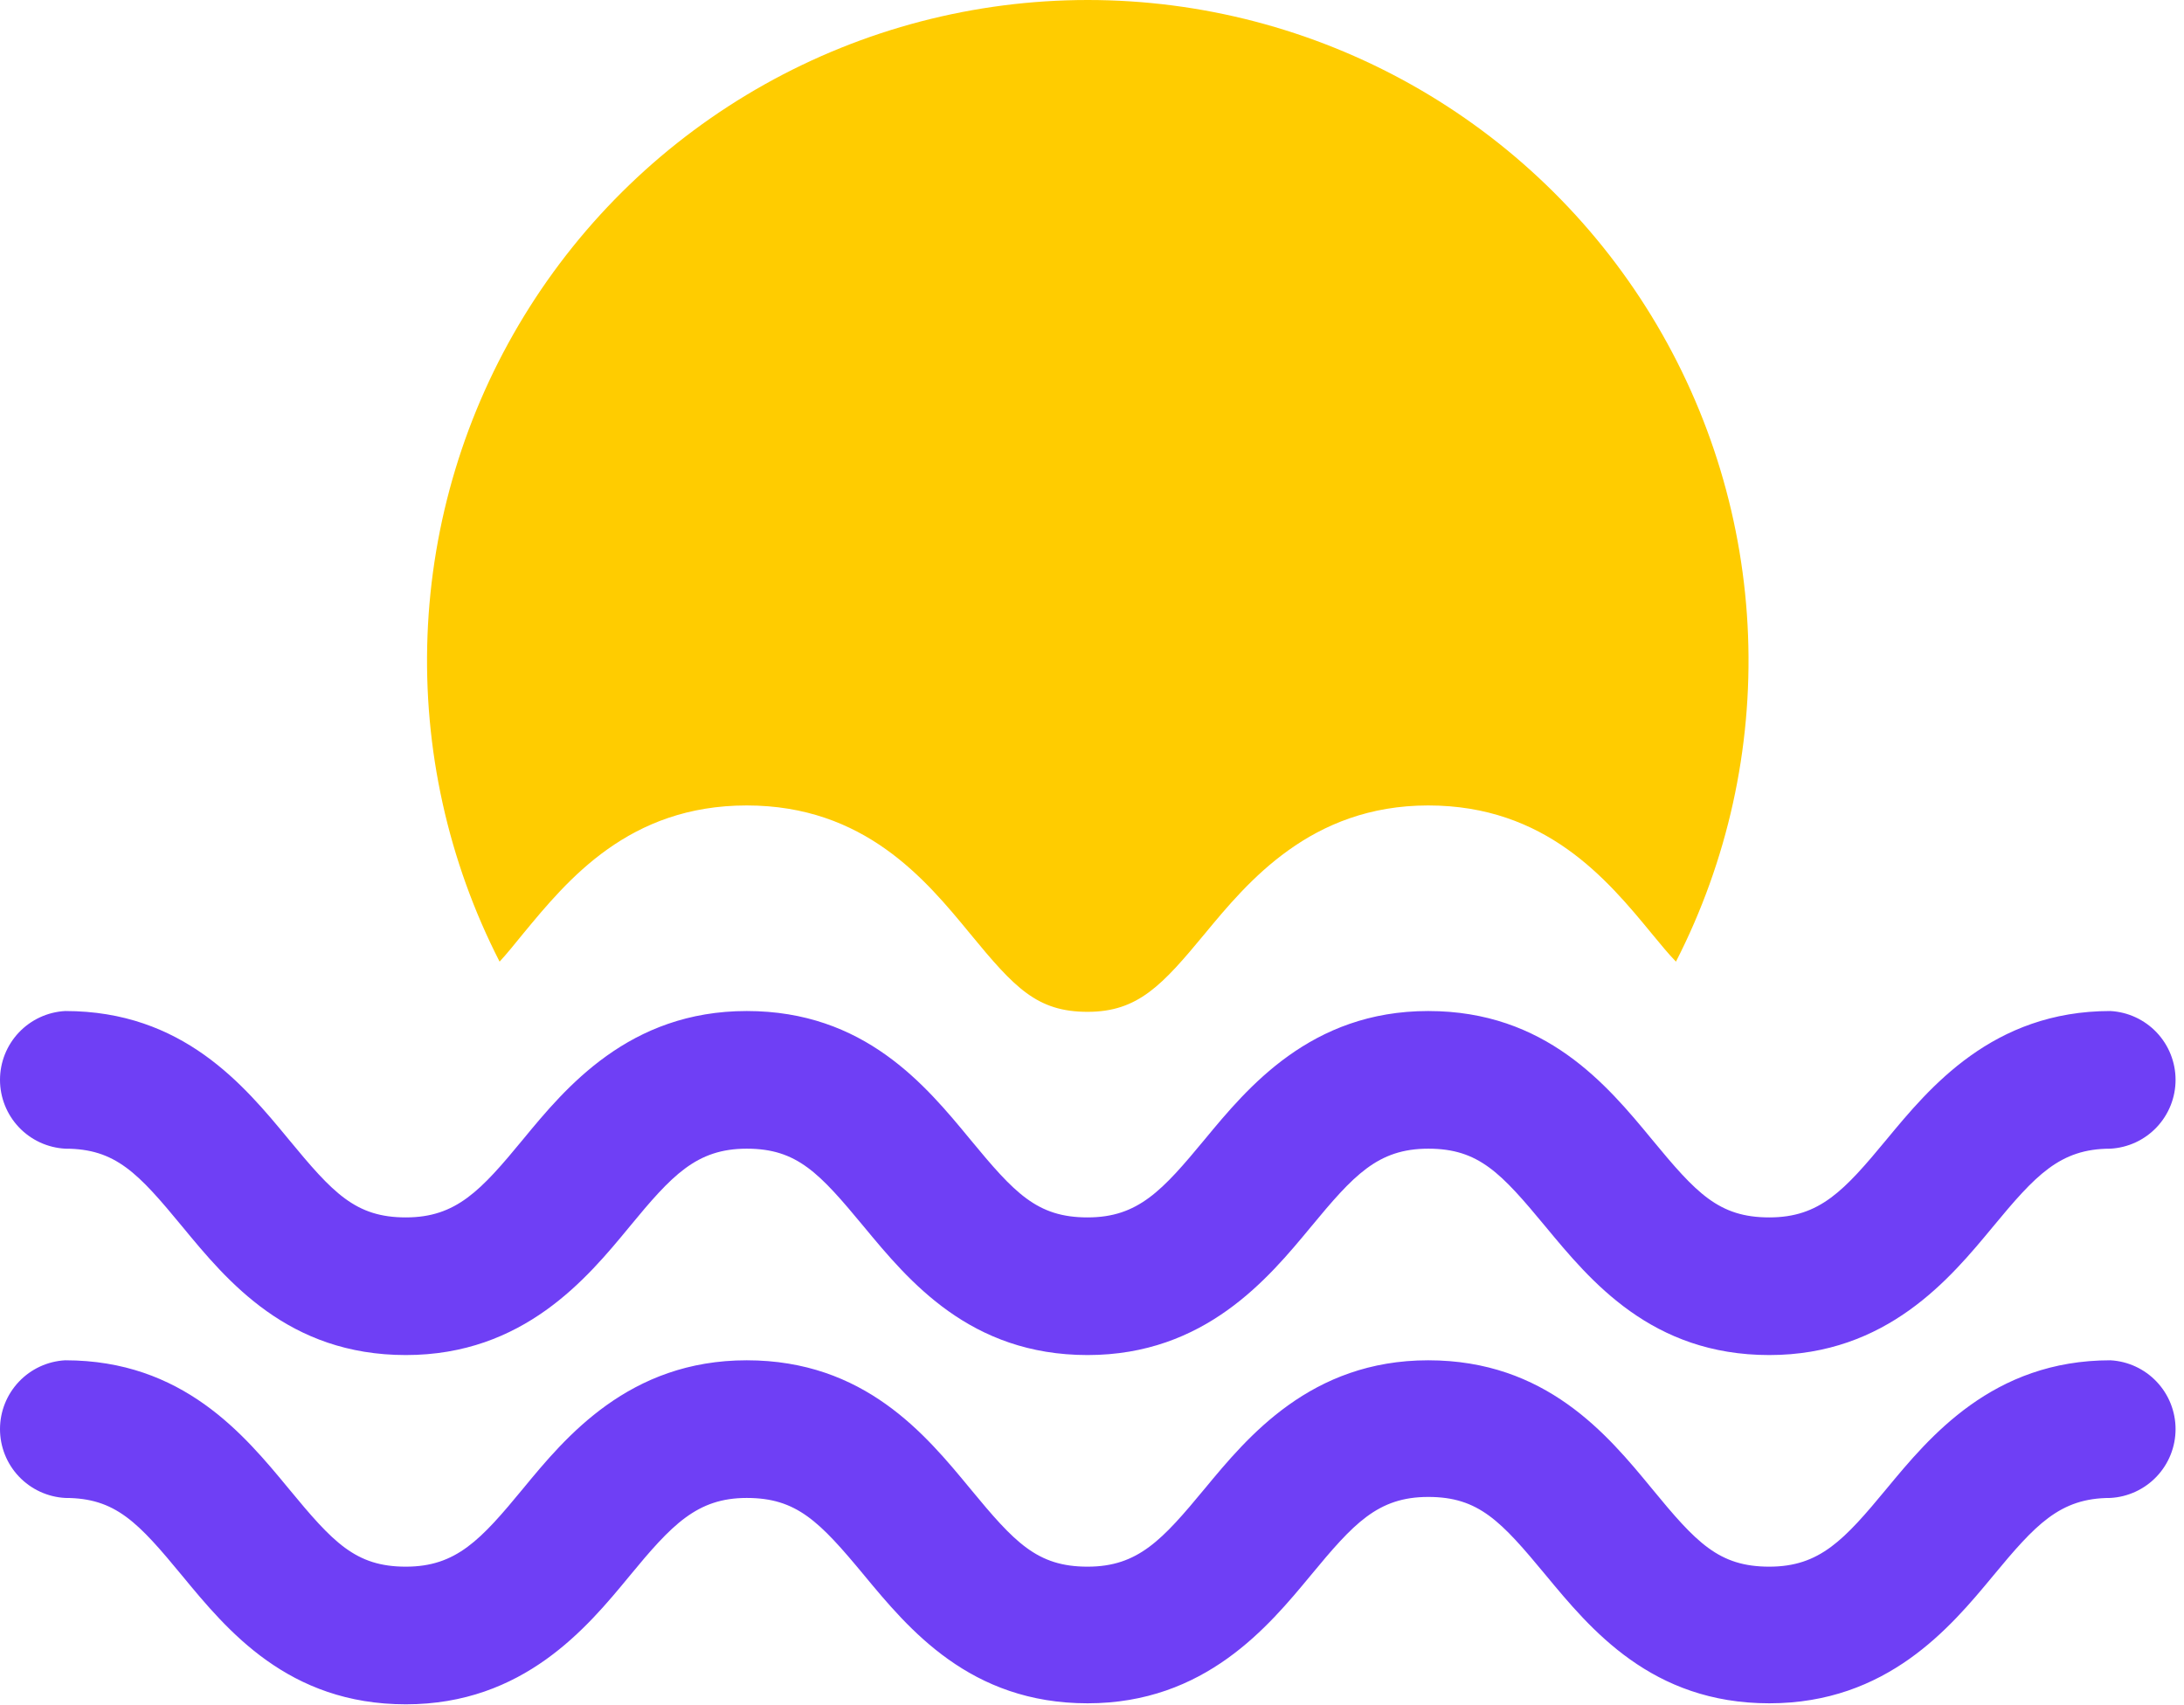
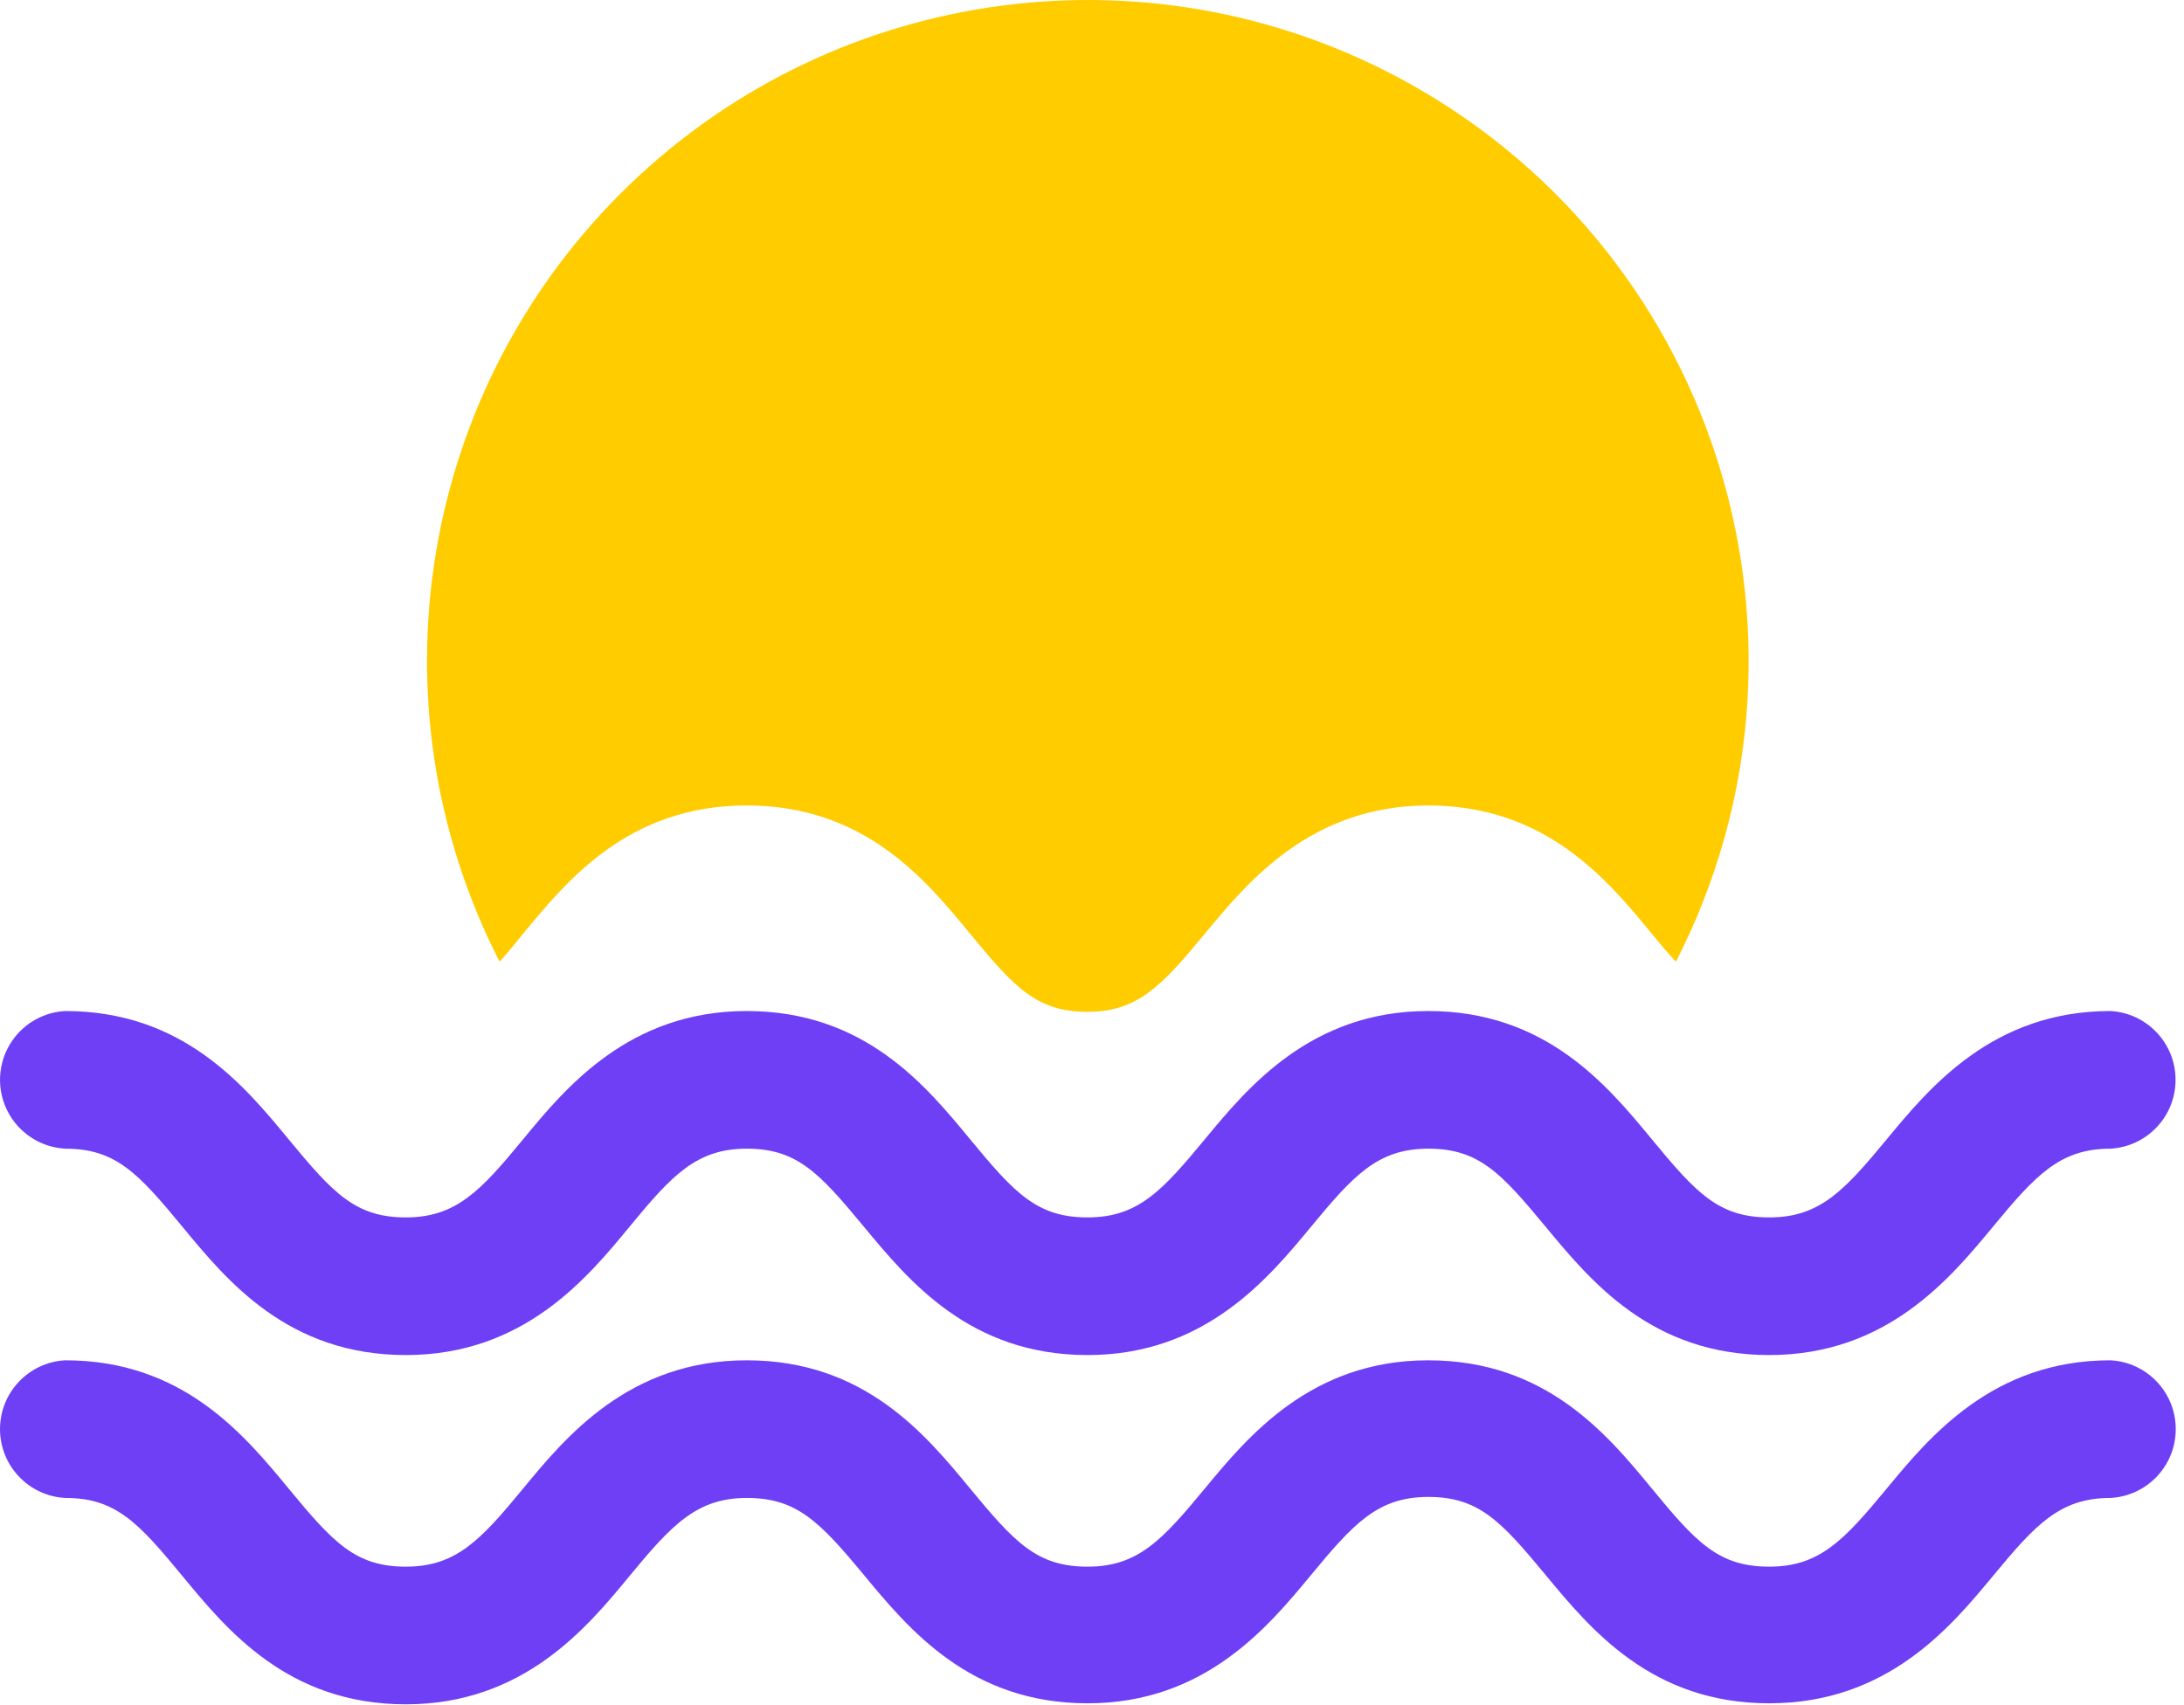
- <svg xmlns="http://www.w3.org/2000/svg" id="tokenstream" width="205" height="160" viewBox="0 0 205 160" fill="none">
-   <path d="M166.073 159.905C155.024 159.905 149.291 152.943 145.091 147.872C140.89 142.801 138.809 140.531 134.06 140.531C129.311 140.531 127.041 143.047 123.049 147.872C119.056 152.697 113.115 159.905 102.085 159.905C91.054 159.905 85.302 152.943 81.102 147.872C76.902 142.801 74.764 140.626 70.091 140.626C65.417 140.626 63.052 143.142 59.079 147.967C55.106 152.791 49.146 160 38.096 160C27.047 160 21.314 153.037 17.133 147.967C12.951 142.896 10.851 140.626 6.121 140.626C4.468 140.536 2.912 139.816 1.773 138.614C0.635 137.413 0 135.82 0 134.164C0 132.509 0.635 130.916 1.773 129.714C2.912 128.512 4.468 127.792 6.121 127.703C17.151 127.703 22.903 134.666 27.085 139.736C31.266 144.807 33.366 147.077 38.096 147.077C42.826 147.077 45.135 144.561 49.108 139.736C53.081 134.912 59.041 127.703 70.091 127.703C81.14 127.703 86.873 134.666 91.054 139.736C95.236 144.807 97.336 147.077 102.085 147.077C106.834 147.077 109.104 144.561 113.097 139.736C117.089 134.912 123.03 127.703 134.06 127.703C145.091 127.703 150.861 134.647 155.043 139.736C159.224 144.826 161.324 147.077 166.073 147.077C170.822 147.077 173.112 144.561 177.104 139.736C181.096 134.912 187.037 127.703 198.087 127.703C199.74 127.792 201.296 128.512 202.434 129.714C203.573 130.916 204.208 132.509 204.208 134.164C204.208 135.82 203.573 137.413 202.434 138.614C201.296 139.816 199.74 140.536 198.087 140.626C193.338 140.626 191.048 143.142 187.056 147.967C183.064 152.791 177.123 159.905 166.073 159.905Z" fill="#6F3FF5" />
-   <path d="M166.073 127.211C155.024 127.211 149.291 120.249 145.091 115.178C140.89 110.107 138.809 107.837 134.06 107.837C129.311 107.837 127.041 110.353 123.049 115.178C119.056 120.003 113.115 127.211 102.085 127.211C91.054 127.211 85.302 120.249 81.102 115.178C76.902 110.107 74.821 107.837 70.091 107.837C65.361 107.837 63.052 110.353 59.079 115.178C55.106 120.003 49.146 127.211 38.096 127.211C27.047 127.211 21.314 120.249 17.133 115.178C12.951 110.107 10.851 107.837 6.121 107.837C4.468 107.747 2.912 107.028 1.773 105.826C0.635 104.624 0 103.031 0 101.375C0 99.72 0.635 98.127 1.773 96.925C2.912 95.724 4.468 95.004 6.121 94.914C17.151 94.914 22.903 101.877 27.085 106.948C31.266 112.018 33.366 114.289 38.096 114.289C42.826 114.289 45.135 111.772 49.108 106.948C53.081 102.123 59.041 94.914 70.091 94.914C81.14 94.914 86.873 101.877 91.054 106.948C95.236 112.018 97.336 114.289 102.085 114.289C106.834 114.289 109.104 111.772 113.097 106.948C117.089 102.123 123.03 94.914 134.06 94.914C145.091 94.914 150.861 101.877 155.043 106.948C159.224 112.018 161.324 114.289 166.073 114.289C170.822 114.289 173.112 111.772 177.104 106.948C181.096 102.123 187.037 94.914 198.087 94.914C199.74 95.004 201.296 95.724 202.434 96.925C203.573 98.127 204.208 99.72 204.208 101.375C204.208 103.031 203.573 104.624 202.434 105.826C201.296 107.028 199.74 107.747 198.087 107.837C193.338 107.837 191.048 110.353 187.056 115.178C183.064 120.003 177.123 127.211 166.073 127.211Z" fill="#6F3FF5" />
-   <path d="M49.108 87.648C53.308 82.559 59.041 75.615 70.091 75.615C81.14 75.615 86.873 82.559 91.054 87.648C95.236 92.738 97.336 94.99 102.085 94.99C106.834 94.99 109.104 92.473 113.096 87.648C117.089 82.824 123.03 75.615 134.06 75.615C145.091 75.615 150.861 82.559 155.043 87.648C155.856 88.632 156.594 89.541 157.313 90.278C162.152 80.824 164.483 70.284 164.08 59.671C163.678 49.057 160.556 38.724 155.015 29.663C149.473 20.602 141.698 13.116 132.433 7.922C123.168 2.728 112.725 0 102.104 0C91.482 0 81.039 2.728 71.774 7.922C62.51 13.116 54.734 20.602 49.193 29.663C43.651 38.724 40.53 49.057 40.127 59.671C39.725 70.284 42.055 80.824 46.894 90.278C47.575 89.541 48.275 88.67 49.108 87.648Z" fill="#FFCC00" />
+ <svg xmlns="http://www.w3.org/2000/svg" width="205" height="160" fill="none">
+   <path d="M166.073 159.905c-11.049 0-16.782-6.962-20.982-12.033-4.201-5.071-6.282-7.341-11.031-7.341-4.749 0-7.019 2.516-11.011 7.341-3.993 4.825-9.934 12.033-20.964 12.033s-16.782-6.962-20.983-12.033c-4.2-5.071-6.338-7.246-11.011-7.246-4.674 0-7.039 2.516-11.012 7.341C55.106 152.791 49.146 160 38.096 160s-16.782-6.963-20.963-12.033c-4.182-5.071-6.282-7.341-11.012-7.341A6.473 6.473 0 010 134.164a6.472 6.472 0 016.12-6.461c11.031 0 16.783 6.963 20.965 12.033 4.181 5.071 6.281 7.341 11.011 7.341 4.73 0 7.039-2.516 11.012-7.341 3.973-4.824 9.933-12.033 20.983-12.033s16.782 6.963 20.963 12.033c4.182 5.071 6.282 7.341 11.031 7.341 4.749 0 7.019-2.516 11.012-7.341 3.992-4.824 9.933-12.033 20.963-12.033 11.031 0 16.801 6.944 20.983 12.033 4.181 5.09 6.281 7.341 11.03 7.341s7.039-2.516 11.031-7.341c3.992-4.824 9.933-12.033 20.983-12.033a6.47 6.47 0 010 12.923c-4.749 0-7.039 2.516-11.031 7.341-3.992 4.824-9.933 11.938-20.983 11.938zM166.073 127.211c-11.049 0-16.782-6.962-20.982-12.033-4.201-5.071-6.282-7.341-11.031-7.341-4.749 0-7.019 2.516-11.011 7.341-3.993 4.825-9.934 12.033-20.964 12.033s-16.782-6.962-20.983-12.033c-4.2-5.071-6.281-7.341-11.011-7.341-4.73 0-7.039 2.516-11.012 7.341-3.973 4.825-9.933 12.033-20.983 12.033s-16.782-6.962-20.963-12.033c-4.182-5.071-6.282-7.341-11.012-7.341a6.472 6.472 0 01-4.348-10.912 6.47 6.47 0 014.348-2.01c11.03 0 16.782 6.962 20.964 12.033 4.181 5.07 6.281 7.341 11.011 7.341 4.73 0 7.039-2.517 11.012-7.341 3.973-4.825 9.933-12.034 20.983-12.034s16.782 6.963 20.963 12.034c4.182 5.07 6.282 7.341 11.031 7.341 4.749 0 7.019-2.517 11.012-7.341 3.992-4.825 9.933-12.034 20.963-12.034 11.031 0 16.801 6.963 20.983 12.034 4.181 5.07 6.281 7.341 11.03 7.341s7.039-2.517 11.031-7.341c3.992-4.825 9.933-12.034 20.983-12.034a6.468 6.468 0 016.121 6.461 6.471 6.471 0 01-6.121 6.462c-4.749 0-7.039 2.516-11.031 7.341-3.992 4.825-9.933 12.033-20.983 12.033z" fill="#6F3FF5" />
+   <path d="M49.108 87.648c4.2-5.089 9.933-12.033 20.983-12.033S86.873 82.56 91.054 87.65c4.182 5.09 6.282 7.34 11.031 7.34 4.749 0 7.019-2.516 11.011-7.34 3.993-4.825 9.934-12.034 20.964-12.034 11.031 0 16.801 6.944 20.983 12.034.813.983 1.551 1.892 2.27 2.63a62.018 62.018 0 00-24.88-82.357 62.021 62.021 0 00-85.539 82.356c.681-.737 1.381-1.608 2.214-2.63z" fill="#FC0" />
</svg>
